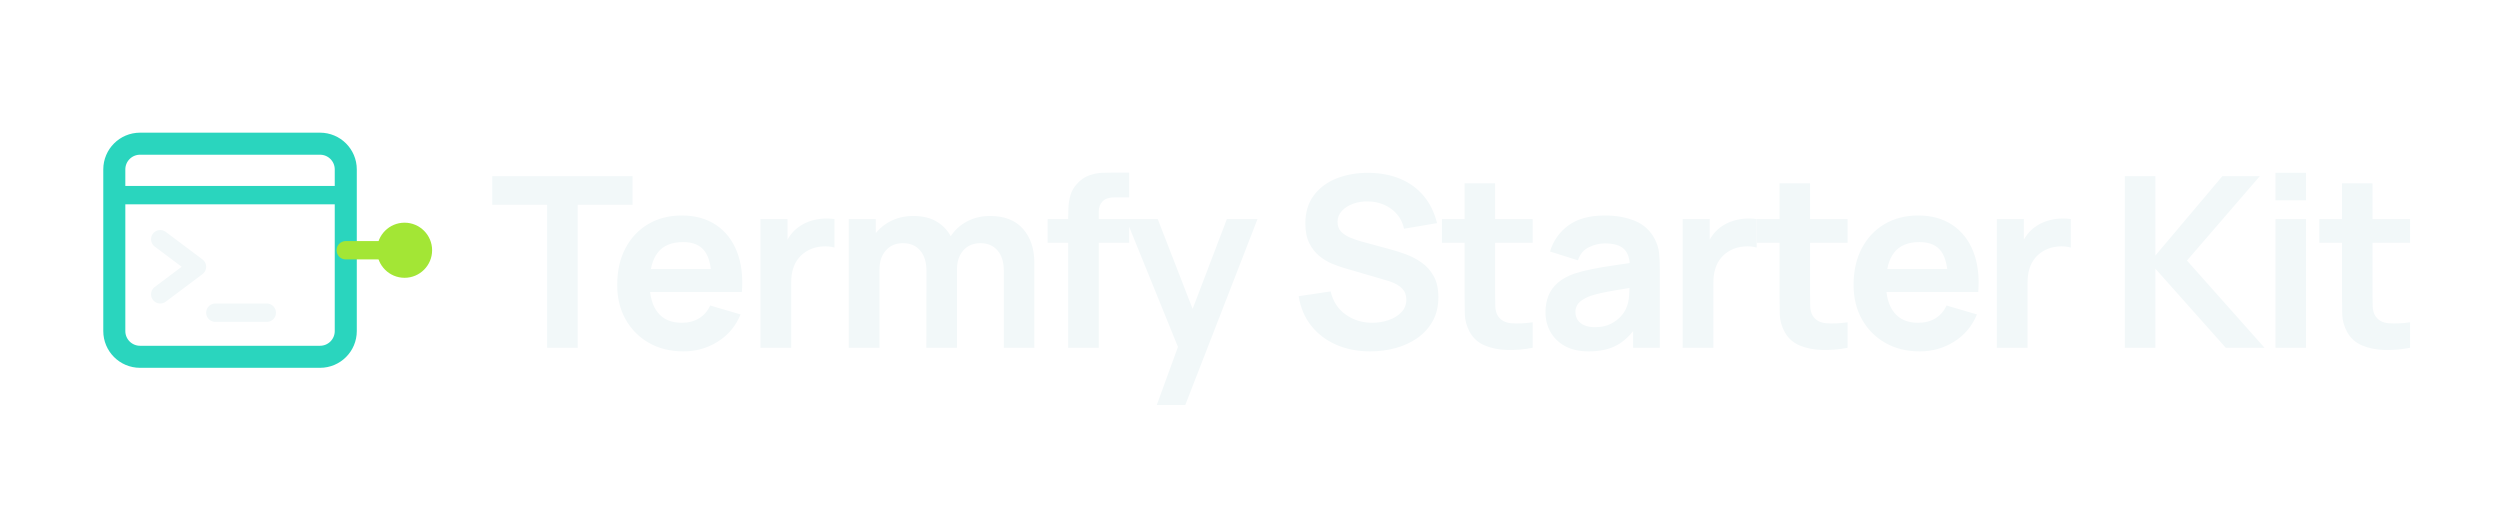
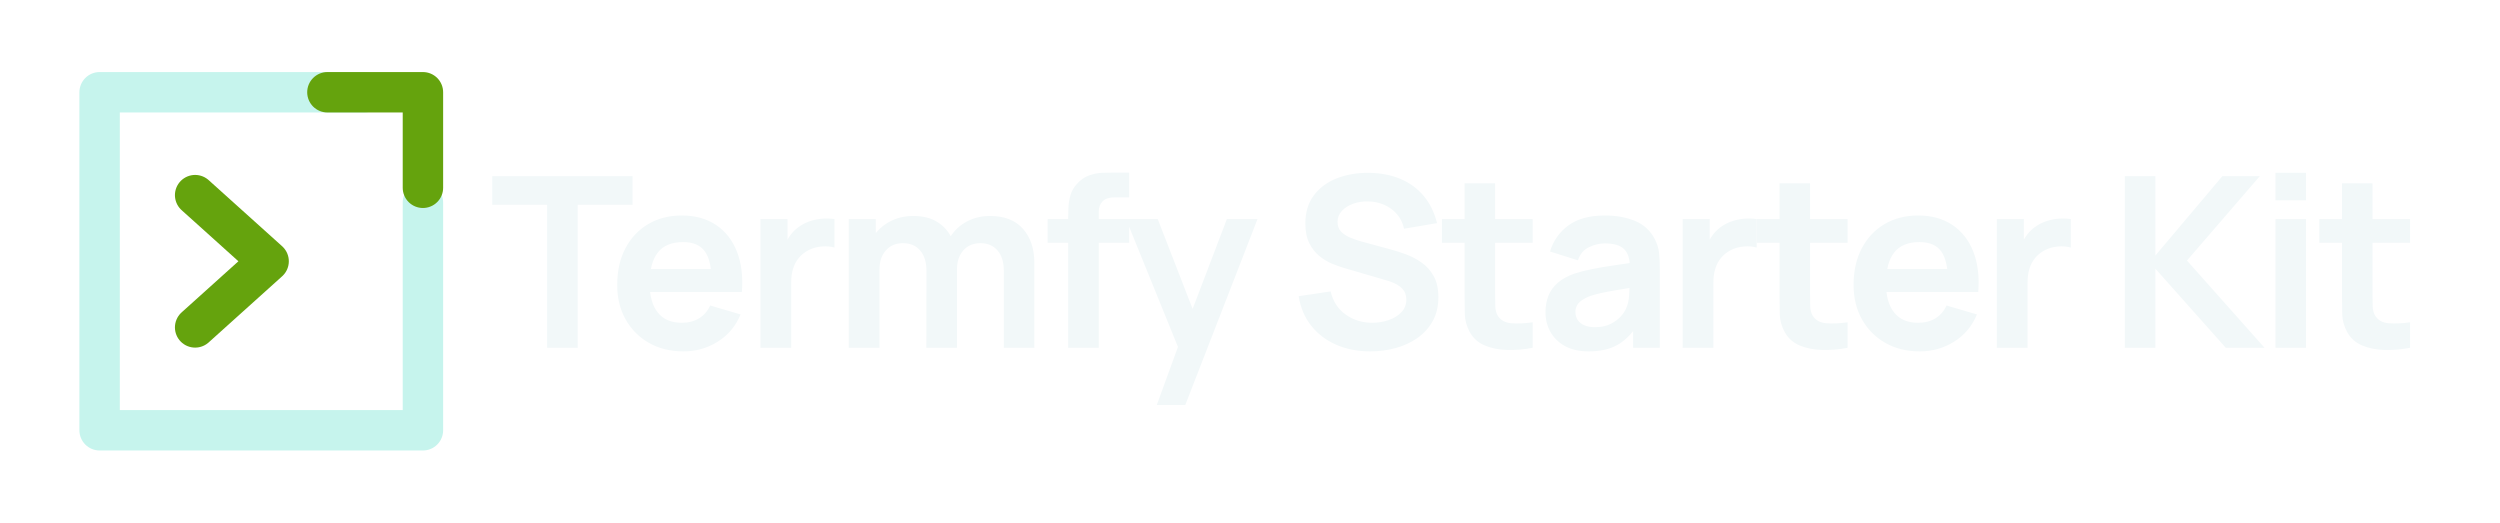
<svg xmlns="http://www.w3.org/2000/svg" viewBox="0 0 1531 320" role="img" aria-labelledby="title">
-   <g transform="translate(16 16) scale(0.5625)">
-     <rect x="96" y="128" width="252" height="232" rx="28" fill="none" stroke="#2AD5BE" stroke-width="24" />
-     <path d="M96 184h252" stroke="#2AD5BE" stroke-width="20" />
-     <path d="M146 232l40 30-40 30M206 312h56" fill="none" stroke="#F2F8F9" stroke-width="20" stroke-linecap="round" stroke-linejoin="round" />
-     <path d="M348 244h40" stroke="#A3E635" stroke-width="20" stroke-linecap="round" />
-     <circle cx="412" cy="244" r="30" fill="#A3E635" />
+   <g transform="translate(16 16) scale(4.5)">
+     <g fill="none" stroke-linejoin="round" stroke-linecap="round" stroke-width="5.5">
+       <path stroke="#C6F4ED" d="M46 9H10v46h44V24" />
+       <path stroke="#65A30D" d="m23 23 10 9-10 9M41 9h13v13" />
+     </g>
  </g>
  <path d="M335.04 213L335.04 125.4L301.46 125.4L301.46 107.88L387.38 107.88L387.38 125.4L353.8 125.4L353.8 213ZM418.56 215.19Q406.52 215.19 397.39 209.97Q388.27 204.75 383.12 195.59Q377.98 186.43 377.98 174.53Q377.98 161.61 383.01 152.05Q388.05 142.48 396.96 137.23Q405.86 131.97 417.54 131.97Q429.81 131.97 438.46 137.74Q447.11 143.5 451.27 154.02Q455.43 164.53 454.33 178.84L435.79 178.84L435.79 171.97Q435.72 159.49 431.6 153.87Q427.47 148.25 418.35 148.25Q407.83 148.25 402.83 154.67Q397.83 161.1 397.83 173.58Q397.83 185.11 402.83 191.39Q407.83 197.67 417.54 197.67Q423.67 197.67 428.13 194.93Q432.58 192.2 434.92 187.09L453.53 192.56Q449.08 203.29 439.55 209.24Q430.03 215.19 418.56 215.19ZM391.99 178.84L391.99 164.75L445.21 164.75L445.21 178.84ZM465.7 213L465.7 134.16L482.27 134.16L482.27 153.36L480.37 150.88Q481.83 146.86 484.35 143.58Q486.87 140.29 490.45 138.1Q493.29 136.28 496.72 135.22Q500.15 134.16 503.8 133.9Q507.45 133.65 511.03 134.16L511.03 151.61Q507.6 150.59 503.18 150.95Q498.77 151.32 495.12 153.21Q491.61 155.04 489.24 157.89Q486.87 160.73 485.7 164.49Q484.53 168.25 484.53 172.85L484.53 213ZM614.74 213L614.74 165.77Q614.74 157.81 610.87 153.36Q607 148.91 600.36 148.91Q596.13 148.91 592.91 150.84Q589.7 152.78 587.88 156.39Q586.05 160 586.05 164.89L577.95 159.78Q577.95 151.61 581.75 145.4Q585.54 139.2 591.97 135.73Q598.39 132.26 606.27 132.26Q619.56 132.26 626.49 140.15Q633.43 148.03 633.43 160.95L633.43 213ZM519.77 213L519.77 134.16L536.34 134.16L536.34 159.42L538.6 159.42L538.6 213ZM567.29 213L567.36 165.84Q567.36 157.89 563.5 153.4Q559.63 148.91 552.91 148.91Q546.49 148.91 542.54 153.32Q538.6 157.74 538.6 164.89L530.57 159.35Q530.57 151.61 534.4 145.48Q538.24 139.34 544.73 135.8Q551.23 132.26 559.26 132.26Q568.31 132.26 574.26 136.09Q580.21 139.93 583.13 146.46Q586.05 152.99 586.05 160.95L586.05 213ZM654.13 213L654.13 133.65Q654.13 130.66 654.31 126.97Q654.49 123.28 655.55 119.56Q656.61 115.84 659.38 112.77Q662.81 108.9 666.94 107.44Q671.06 105.98 674.93 105.84Q678.8 105.69 681.72 105.69L691.5 105.69L691.5 120.87L682.45 120.87Q677.56 120.87 675.22 123.32Q672.89 125.77 672.89 129.42L672.89 213ZM641.57 148.69L641.57 134.16L691.5 134.16L691.5 148.69ZM708.41 248.04L723.6 206.36L723.89 218.62L689.58 134.16L709 134.16L732.72 195.26L728.05 195.26L751.34 134.16L770.1 134.16L725.86 248.04ZM839.18 215.19Q827.57 215.19 818.27 211.1Q808.96 207.01 802.97 199.46Q796.99 191.9 795.31 181.39L814.87 178.47Q817.06 187.67 824.14 192.67Q831.22 197.67 840.35 197.67Q845.61 197.67 850.39 196.03Q855.17 194.39 858.2 191.21Q861.23 188.03 861.23 183.44Q861.23 181.46 860.64 179.82Q860.06 178.18 858.78 176.79Q857.5 175.41 855.39 174.2Q853.27 173 850.28 172.05L823.05 164.09Q819.76 163.14 815.71 161.46Q811.66 159.78 807.97 156.79Q804.29 153.8 801.84 148.98Q799.4 144.16 799.4 136.86Q799.4 126.5 804.65 119.56Q809.91 112.63 818.71 109.19Q827.5 105.76 838.31 105.84Q849.11 105.98 857.61 109.56Q866.12 113.14 871.85 119.96Q877.58 126.79 880.06 136.64L859.84 140.07Q858.67 134.74 855.42 131.06Q852.18 127.37 847.61 125.4Q843.05 123.43 838.01 123.36Q833.05 123.21 828.74 124.74Q824.44 126.28 821.77 129.16Q819.11 132.04 819.11 135.91Q819.11 139.64 821.33 141.9Q823.56 144.16 826.92 145.55Q830.28 146.94 833.71 147.88L852.25 152.92Q856.26 154.02 861.12 155.8Q865.97 157.59 870.5 160.73Q875.02 163.87 877.94 169.02Q880.86 174.16 880.86 182.05Q880.86 190.37 877.4 196.61Q873.93 202.85 868.05 206.98Q862.18 211.1 854.69 213.15Q847.21 215.19 839.18 215.19ZM938.6 213Q930.57 214.53 922.9 214.31Q915.24 214.1 909.21 211.54Q903.19 208.99 900.05 203.29Q897.2 197.96 897.06 192.52Q896.91 187.09 896.91 180.15L896.91 112.26L915.6 112.26L915.6 179.13Q915.6 183.73 915.71 187.38Q915.82 191.03 917.21 193.29Q919.83 197.52 925.6 197.96Q931.37 198.4 938.6 197.38ZM883.04 148.69L883.04 134.16L938.6 134.16L938.6 148.69ZM972.81 215.19Q964.27 215.19 958.39 211.94Q952.52 208.69 949.49 203.25Q946.46 197.82 946.46 191.32Q946.46 185.7 948.24 181.17Q950.03 176.65 953.9 173.25Q957.77 169.86 964.05 167.59Q968.65 166.06 974.85 164.82Q981.06 163.58 988.61 162.48Q996.17 161.39 1004.93 160.07L998.14 163.8Q998.21 156.21 994.67 152.63Q991.13 149.05 982.74 149.05Q977.92 149.05 973.06 151.39Q968.21 153.72 966.31 159.42L949.23 154.02Q952.22 144.16 960.47 138.07Q968.72 131.97 982.81 131.97Q993.25 131.97 1001.28 135.29Q1009.31 138.61 1013.4 146.42Q1015.59 150.73 1016.03 155.07Q1016.46 159.42 1016.46 164.75L1016.46 213L1000.11 213L1000.11 196.36L1002.59 199.42Q997.05 207.67 990.15 211.43Q983.25 215.19 972.81 215.19ZM976.68 200.37Q982.45 200.37 986.42 198.33Q990.4 196.28 992.77 193.55Q995.15 190.81 995.95 188.55Q997.41 185.26 997.67 180.95Q997.92 176.65 997.92 173.87L1003.54 175.41Q995.07 176.79 989.49 177.74Q983.91 178.69 980.22 179.53Q976.53 180.37 973.69 181.32Q970.69 182.49 968.72 183.87Q966.75 185.26 965.76 187.05Q964.78 188.84 964.78 191.03Q964.78 193.87 966.17 195.95Q967.55 198.04 970.22 199.2Q972.88 200.37 976.68 200.37ZM1030.46 213L1030.46 134.16L1047.03 134.16L1047.03 153.36L1045.13 150.88Q1046.59 146.86 1049.11 143.58Q1051.63 140.29 1055.2 138.1Q1058.05 136.28 1061.48 135.22Q1064.91 134.16 1068.56 133.9Q1072.21 133.65 1075.79 134.16L1075.79 151.61Q1072.36 150.59 1067.94 150.95Q1063.52 151.32 1059.87 153.21Q1056.37 155.04 1054 157.89Q1051.63 160.73 1050.46 164.49Q1049.29 168.25 1049.29 172.85L1049.29 213ZM1131.46 213Q1123.43 214.53 1115.77 214.31Q1108.1 214.1 1102.08 211.54Q1096.06 208.99 1092.92 203.29Q1090.07 197.96 1089.93 192.52Q1089.78 187.09 1089.78 180.15L1089.78 112.26L1108.47 112.26L1108.47 179.13Q1108.47 183.73 1108.58 187.38Q1108.69 191.03 1110.07 193.29Q1112.7 197.52 1118.47 197.96Q1124.24 198.4 1131.46 197.38ZM1075.91 148.69L1075.91 134.16L1131.46 134.16L1131.46 148.69ZM1175.71 215.19Q1163.67 215.19 1154.54 209.97Q1145.42 204.75 1140.27 195.59Q1135.13 186.43 1135.13 174.53Q1135.13 161.61 1140.16 152.05Q1145.2 142.48 1154.11 137.23Q1163.01 131.97 1174.69 131.97Q1186.96 131.97 1195.61 137.74Q1204.26 143.5 1208.42 154.02Q1212.58 164.53 1211.48 178.84L1192.94 178.84L1192.94 171.97Q1192.87 159.49 1188.74 153.87Q1184.62 148.25 1175.5 148.25Q1164.98 148.25 1159.98 154.67Q1154.98 161.1 1154.98 173.58Q1154.98 185.11 1159.98 191.39Q1164.98 197.67 1174.69 197.67Q1180.82 197.67 1185.28 194.93Q1189.73 192.2 1192.07 187.09L1210.68 192.56Q1206.23 203.29 1196.7 209.24Q1187.18 215.19 1175.71 215.19ZM1149.14 178.84L1149.14 164.75L1202.36 164.75L1202.36 178.84ZM1222.85 213L1222.85 134.16L1239.42 134.16L1239.42 153.36L1237.52 150.88Q1238.98 146.86 1241.5 143.58Q1244.02 140.29 1247.6 138.1Q1250.44 136.28 1253.87 135.22Q1257.3 134.16 1260.95 133.9Q1264.6 133.65 1268.18 134.16L1268.18 151.61Q1264.75 150.59 1260.33 150.95Q1255.92 151.32 1252.27 153.21Q1248.76 155.04 1246.39 157.89Q1244.02 160.73 1242.85 164.49Q1241.68 168.25 1241.68 172.85L1241.68 213ZM1301.26 213L1301.26 107.88L1319.95 107.88L1319.95 156.5L1360.98 107.88L1383.9 107.88L1339.3 159.56L1386.82 213L1363.09 213L1319.95 164.53L1319.95 213ZM1393.51 122.7L1393.51 105.84L1412.2 105.84L1412.2 122.7ZM1393.51 213L1393.51 134.16L1412.2 134.16L1412.2 213ZM1475.92 213Q1467.89 214.53 1460.22 214.31Q1452.56 214.1 1446.53 211.54Q1440.51 208.99 1437.37 203.29Q1434.53 197.96 1434.38 192.52Q1434.23 187.09 1434.23 180.15L1434.23 112.26L1452.92 112.26L1452.92 179.13Q1452.92 183.73 1453.03 187.38Q1453.14 191.03 1454.53 193.29Q1457.16 197.52 1462.92 197.96Q1468.69 198.4 1475.92 197.38ZM1420.36 148.69L1420.36 134.16L1475.92 134.16L1475.92 148.69Z" fill="#F2F8F9" />
</svg>
